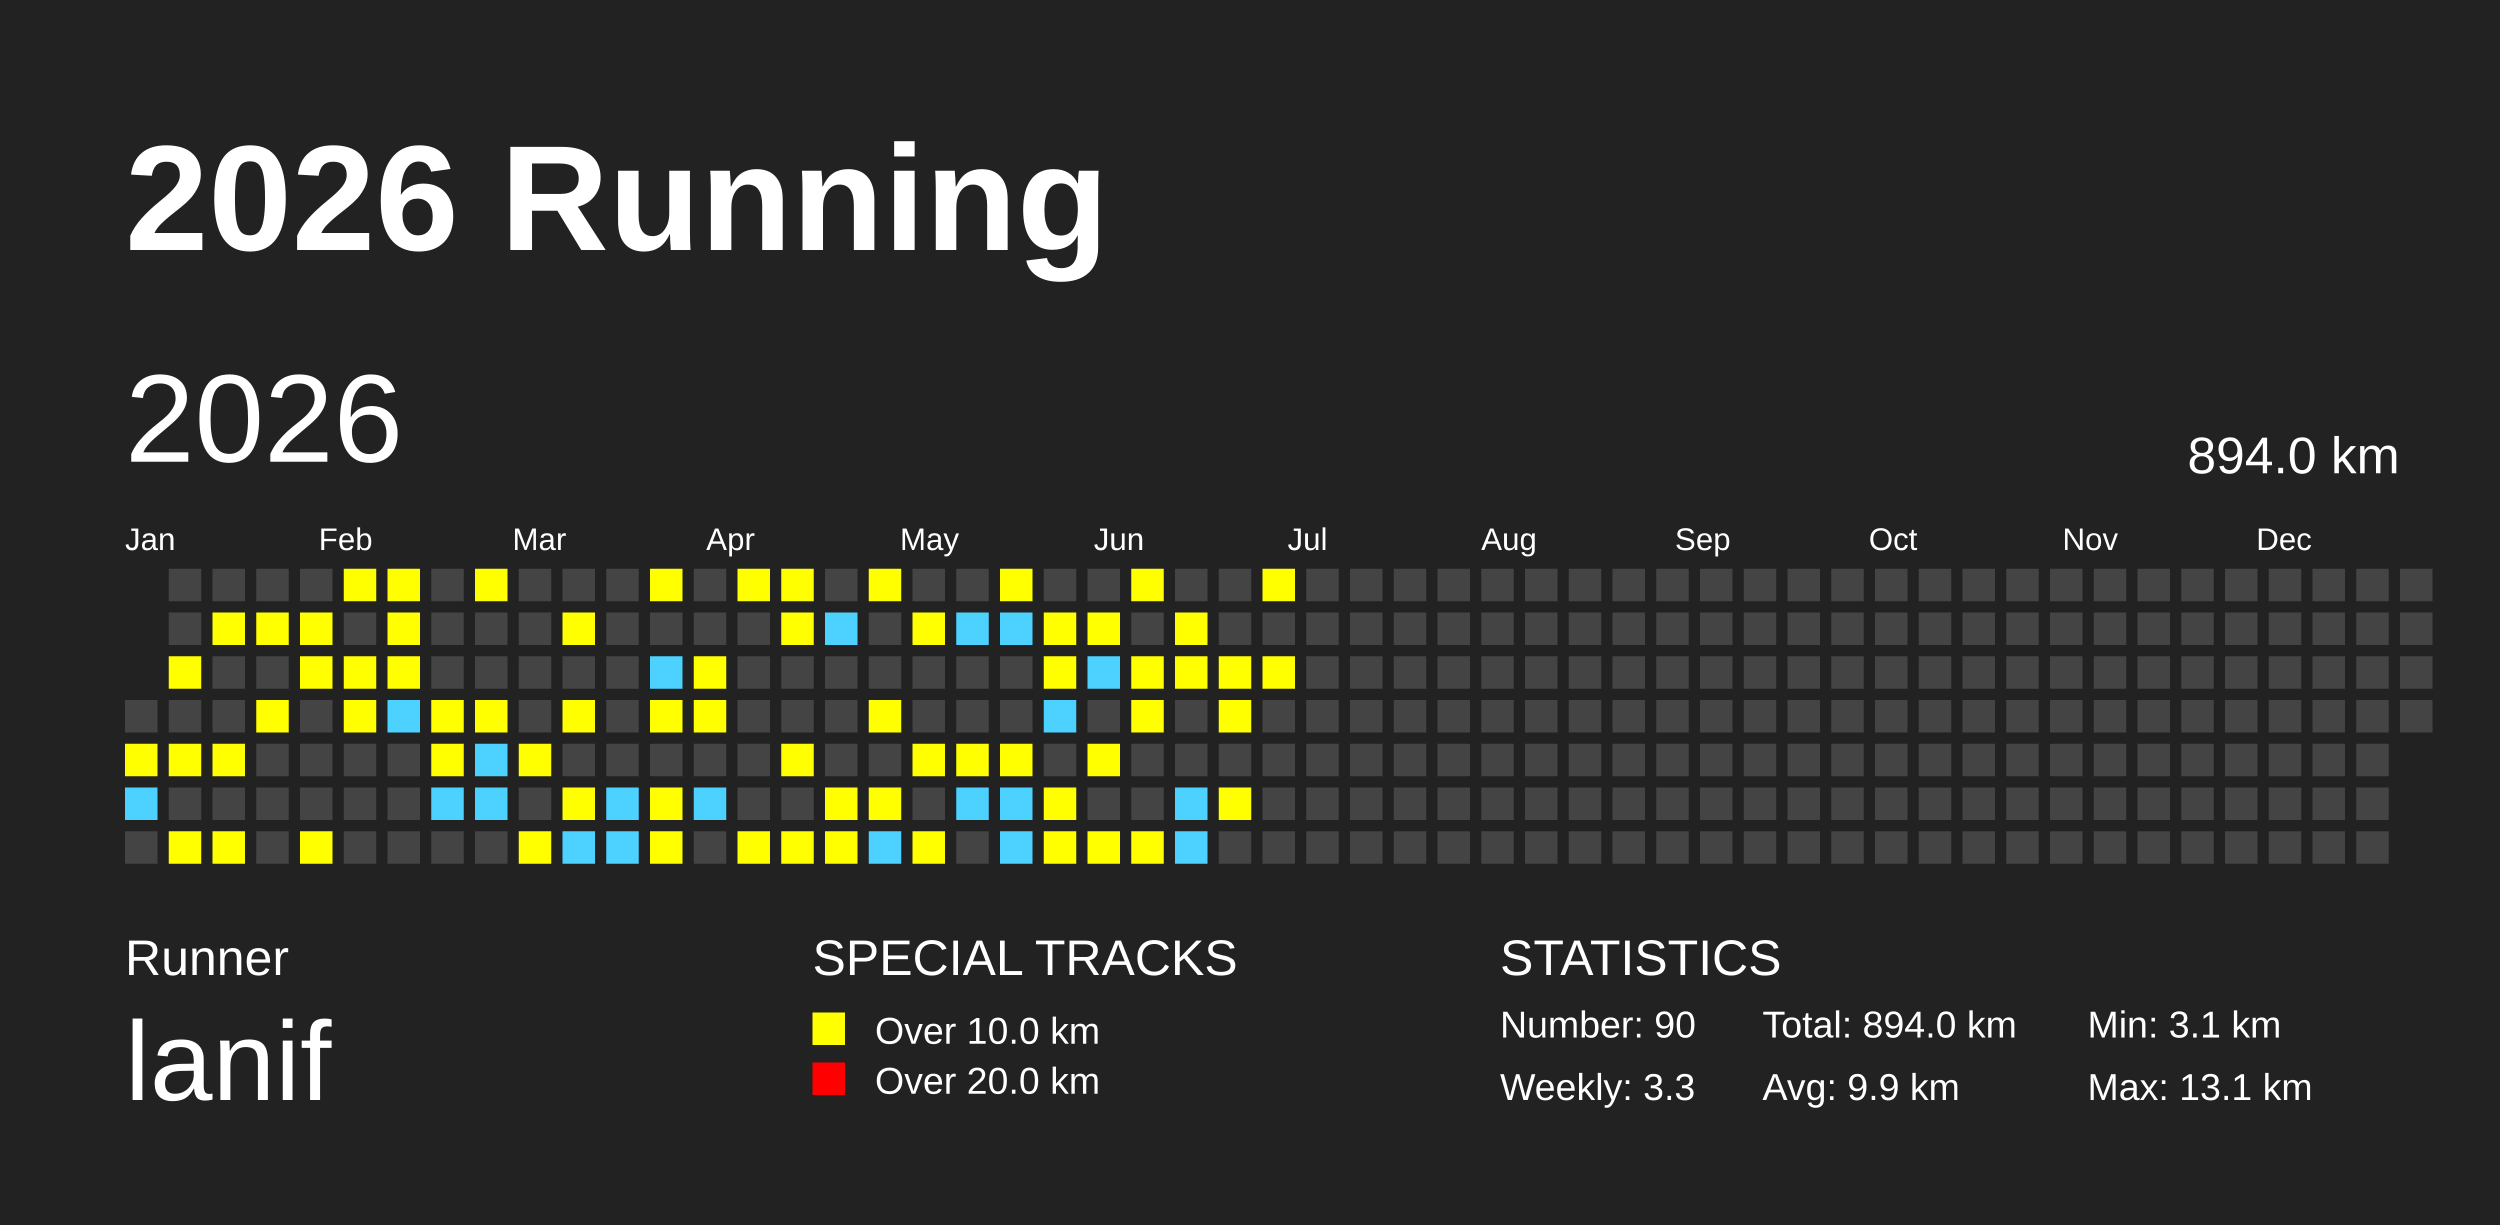
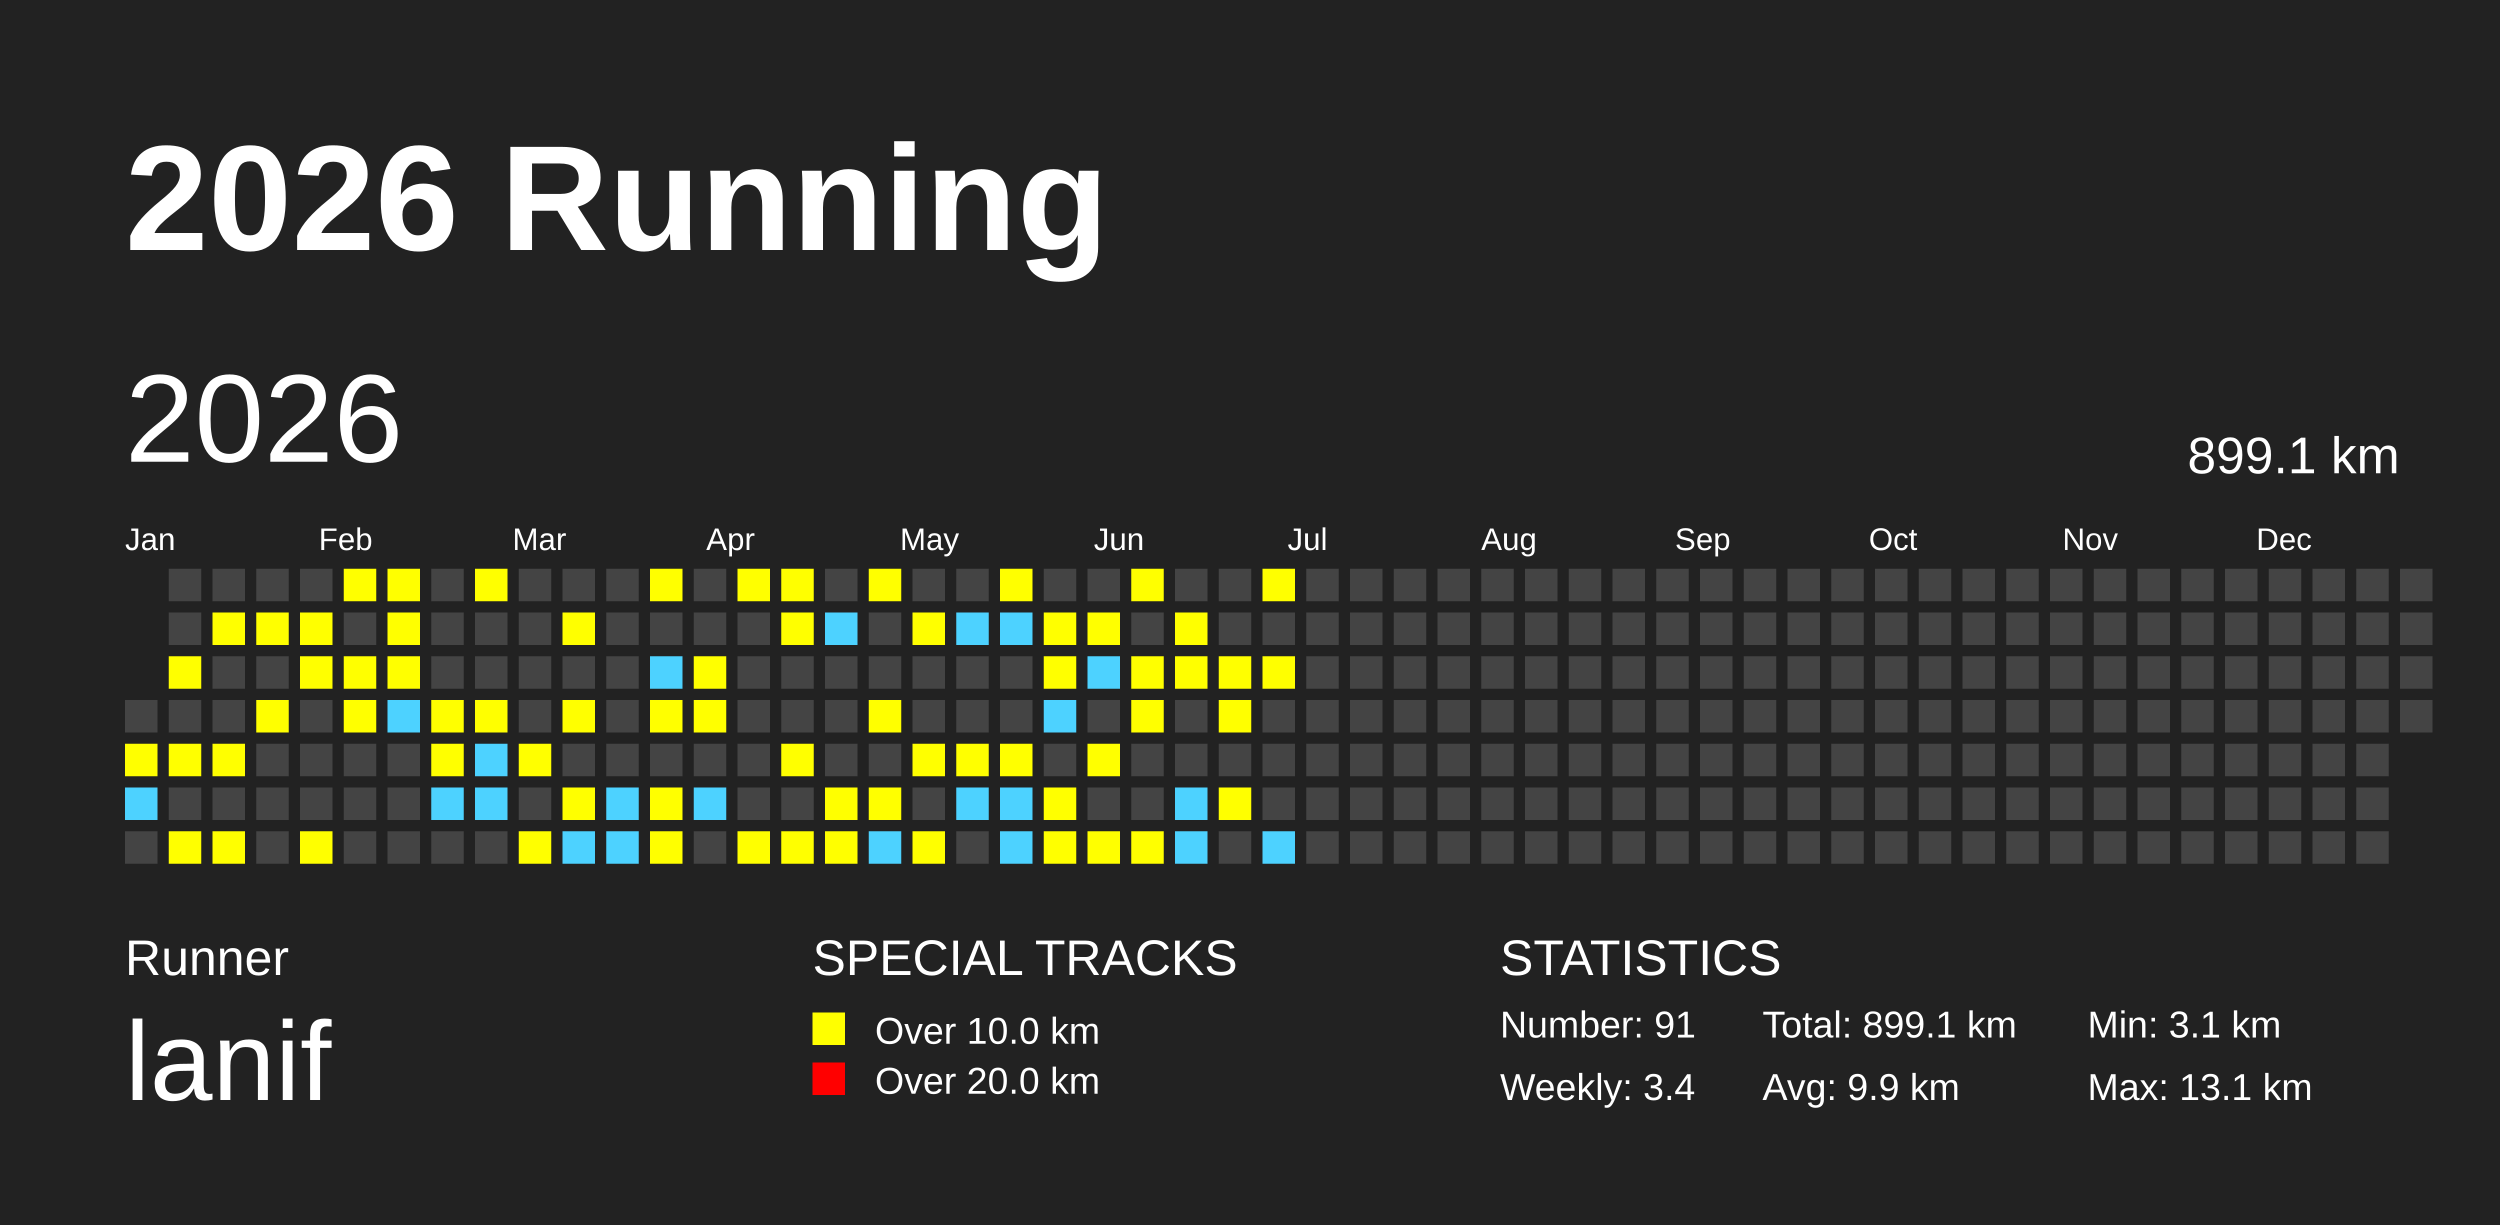
<svg xmlns="http://www.w3.org/2000/svg" baseProfile="full" height="98mm" version="1.1" viewBox="0,0,200,98" width="200mm">
  <defs />
  <rect fill="#222222" height="98" width="200" x="0" y="0" />
  <text fill="#FFFFFF" style="font-size:12px; font-family:Arial; font-weight:bold;" x="10" y="20">2026 Running</text>
  <text fill="#FFFFFF" style="font-size:4px; font-family:Arial" x="10" y="78">Runner</text>
  <text fill="#FFFFFF" style="font-size:9px; font-family:Arial" x="10" y="88">lanif</text>
  <text fill="#FFFFFF" style="font-size:4px; font-family:Arial" x="65" y="78">SPECIAL TRACKS</text>
  <rect fill="yellow" height="2.6" width="2.6" x="65" y="81" />
  <text fill="#FFFFFF" style="font-size:3px; font-family:Arial" x="70" y="83.5">Over 10.0 km</text>
  <rect fill="red" height="2.6" width="2.6" x="65" y="85" />
  <text fill="#FFFFFF" style="font-size:3px; font-family:Arial" x="70" y="87.5">Over 20.0 km</text>
  <text fill="#FFFFFF" style="font-size:4px; font-family:Arial" x="120" y="78">STATISTICS</text>
-   <text fill="#FFFFFF" style="font-size:3px; font-family:Arial" x="120" y="83">Number: 90</text>
-   <text fill="#FFFFFF" style="font-size:3px; font-family:Arial" x="120" y="88">Weekly: 3.3</text>
-   <text fill="#FFFFFF" style="font-size:3px; font-family:Arial" x="141" y="83">Total: 894.0 km</text>
+   <text fill="#FFFFFF" style="font-size:3px; font-family:Arial" x="120" y="83">Number: 91</text>
+   <text fill="#FFFFFF" style="font-size:3px; font-family:Arial" x="120" y="88">Weekly: 3.4</text>
+   <text fill="#FFFFFF" style="font-size:3px; font-family:Arial" x="141" y="83">Total: 899.1 km</text>
  <text fill="#FFFFFF" style="font-size:3px; font-family:Arial" x="141" y="88">Avg: 9.9 km</text>
  <text fill="#FFFFFF" style="font-size:3px; font-family:Arial" x="167" y="83">Min: 3.1 km</text>
  <text fill="#FFFFFF" style="font-size:3px; font-family:Arial" x="167" y="88">Max: 13.1 km</text>
  <text dominant-baseline="hanging" fill="#FFFFFF" style="font-size:10.0px; font-family:Arial;" x="10" y="30">2026</text>
-   <text dominant-baseline="hanging" fill="#FFFFFF" style="font-size:4.125px; font-family:Arial;" x="175" y="35">894.0 km</text>
+   <text dominant-baseline="hanging" fill="#FFFFFF" style="font-size:4.125px; font-family:Arial;" x="175" y="35">899.1 km</text>
  <text fill="#FFFFFF" style="font-size:2.5px; font-family:Arial" x="10.0" y="44">Jan</text>
  <text fill="#FFFFFF" style="font-size:2.5px; font-family:Arial" x="25.5" y="44">Feb</text>
  <text fill="#FFFFFF" style="font-size:2.5px; font-family:Arial" x="41.0" y="44">Mar</text>
  <text fill="#FFFFFF" style="font-size:2.5px; font-family:Arial" x="56.5" y="44">Apr</text>
  <text fill="#FFFFFF" style="font-size:2.5px; font-family:Arial" x="72.0" y="44">May</text>
  <text fill="#FFFFFF" style="font-size:2.5px; font-family:Arial" x="87.5" y="44">Jun</text>
  <text fill="#FFFFFF" style="font-size:2.5px; font-family:Arial" x="103.0" y="44">Jul</text>
  <text fill="#FFFFFF" style="font-size:2.5px; font-family:Arial" x="118.5" y="44">Aug</text>
  <text fill="#FFFFFF" style="font-size:2.5px; font-family:Arial" x="134.0" y="44">Sep</text>
  <text fill="#FFFFFF" style="font-size:2.5px; font-family:Arial" x="149.5" y="44">Oct</text>
  <text fill="#FFFFFF" style="font-size:2.5px; font-family:Arial" x="165.0" y="44">Nov</text>
  <text fill="#FFFFFF" style="font-size:2.5px; font-family:Arial" x="180.5" y="44">Dec</text>
  <rect fill="#444444" height="2.6" width="2.6" x="10.0" y="56.0" />
  <rect fill="yellow" height="2.6" width="2.6" x="10.0" y="59.5" />
  <rect fill="#4DD2FF" height="2.6" width="2.6" x="10.0" y="63.0" />
  <rect fill="#444444" height="2.6" width="2.6" x="10.0" y="66.5" />
  <rect fill="#444444" height="2.6" width="2.6" x="13.5" y="45.5" />
  <rect fill="#444444" height="2.6" width="2.6" x="13.5" y="49.0" />
  <rect fill="yellow" height="2.6" width="2.6" x="13.5" y="52.5" />
  <rect fill="#444444" height="2.6" width="2.6" x="13.5" y="56.0" />
  <rect fill="yellow" height="2.6" width="2.6" x="13.5" y="59.5" />
  <rect fill="#444444" height="2.6" width="2.6" x="13.5" y="63.0" />
  <rect fill="yellow" height="2.6" width="2.6" x="13.5" y="66.5" />
  <rect fill="#444444" height="2.6" width="2.6" x="17.0" y="45.5" />
  <rect fill="yellow" height="2.6" width="2.6" x="17.0" y="49.0" />
  <rect fill="#444444" height="2.6" width="2.6" x="17.0" y="52.5" />
  <rect fill="#444444" height="2.6" width="2.6" x="17.0" y="56.0" />
  <rect fill="yellow" height="2.6" width="2.6" x="17.0" y="59.5" />
  <rect fill="#444444" height="2.6" width="2.6" x="17.0" y="63.0" />
  <rect fill="yellow" height="2.6" width="2.6" x="17.0" y="66.5" />
  <rect fill="#444444" height="2.6" width="2.6" x="20.5" y="45.5" />
  <rect fill="yellow" height="2.6" width="2.6" x="20.5" y="49.0" />
  <rect fill="#444444" height="2.6" width="2.6" x="20.5" y="52.5" />
  <rect fill="yellow" height="2.6" width="2.6" x="20.5" y="56.0" />
  <rect fill="#444444" height="2.6" width="2.6" x="20.5" y="59.5" />
  <rect fill="#444444" height="2.6" width="2.6" x="20.5" y="63.0" />
  <rect fill="#444444" height="2.6" width="2.6" x="20.5" y="66.5" />
  <rect fill="#444444" height="2.6" width="2.6" x="24.0" y="45.5" />
  <rect fill="yellow" height="2.6" width="2.6" x="24.0" y="49.0" />
  <rect fill="yellow" height="2.6" width="2.6" x="24.0" y="52.5" />
  <rect fill="#444444" height="2.6" width="2.6" x="24.0" y="56.0" />
  <rect fill="#444444" height="2.6" width="2.6" x="24.0" y="59.5" />
  <rect fill="#444444" height="2.6" width="2.6" x="24.0" y="63.0" />
  <rect fill="yellow" height="2.6" width="2.6" x="24.0" y="66.5" />
  <rect fill="yellow" height="2.6" width="2.6" x="27.5" y="45.5" />
  <rect fill="#444444" height="2.6" width="2.6" x="27.5" y="49.0" />
  <rect fill="yellow" height="2.6" width="2.6" x="27.5" y="52.5" />
  <rect fill="yellow" height="2.6" width="2.6" x="27.5" y="56.0" />
  <rect fill="#444444" height="2.6" width="2.6" x="27.5" y="59.5" />
  <rect fill="#444444" height="2.6" width="2.6" x="27.5" y="63.0" />
  <rect fill="#444444" height="2.6" width="2.6" x="27.5" y="66.5" />
  <rect fill="yellow" height="2.6" width="2.6" x="31.0" y="45.5" />
  <rect fill="yellow" height="2.6" width="2.6" x="31.0" y="49.0" />
  <rect fill="yellow" height="2.6" width="2.6" x="31.0" y="52.5" />
  <rect fill="#4DD2FF" height="2.6" width="2.6" x="31.0" y="56.0" />
  <rect fill="#444444" height="2.6" width="2.6" x="31.0" y="59.5" />
  <rect fill="#444444" height="2.6" width="2.6" x="31.0" y="63.0" />
  <rect fill="#444444" height="2.6" width="2.6" x="31.0" y="66.5" />
  <rect fill="#444444" height="2.6" width="2.6" x="34.5" y="45.5" />
  <rect fill="#444444" height="2.6" width="2.6" x="34.5" y="49.0" />
  <rect fill="#444444" height="2.6" width="2.6" x="34.5" y="52.5" />
  <rect fill="yellow" height="2.6" width="2.6" x="34.5" y="56.0" />
  <rect fill="yellow" height="2.6" width="2.6" x="34.5" y="59.5" />
  <rect fill="#4DD2FF" height="2.6" width="2.6" x="34.5" y="63.0" />
  <rect fill="#444444" height="2.6" width="2.6" x="34.5" y="66.5" />
  <rect fill="yellow" height="2.6" width="2.6" x="38.0" y="45.5" />
  <rect fill="#444444" height="2.6" width="2.6" x="38.0" y="49.0" />
  <rect fill="#444444" height="2.6" width="2.6" x="38.0" y="52.5" />
  <rect fill="yellow" height="2.6" width="2.6" x="38.0" y="56.0" />
  <rect fill="#4DD2FF" height="2.6" width="2.6" x="38.0" y="59.5" />
  <rect fill="#4DD2FF" height="2.6" width="2.6" x="38.0" y="63.0" />
  <rect fill="#444444" height="2.6" width="2.6" x="38.0" y="66.5" />
  <rect fill="#444444" height="2.6" width="2.6" x="41.5" y="45.5" />
  <rect fill="#444444" height="2.6" width="2.6" x="41.5" y="49.0" />
  <rect fill="#444444" height="2.6" width="2.6" x="41.5" y="52.5" />
  <rect fill="#444444" height="2.6" width="2.6" x="41.5" y="56.0" />
  <rect fill="yellow" height="2.6" width="2.6" x="41.5" y="59.5" />
  <rect fill="#444444" height="2.6" width="2.6" x="41.5" y="63.0" />
  <rect fill="yellow" height="2.6" width="2.6" x="41.5" y="66.5" />
  <rect fill="#444444" height="2.6" width="2.6" x="45.0" y="45.5" />
  <rect fill="yellow" height="2.6" width="2.6" x="45.0" y="49.0" />
  <rect fill="#444444" height="2.6" width="2.6" x="45.0" y="52.5" />
  <rect fill="yellow" height="2.6" width="2.6" x="45.0" y="56.0" />
  <rect fill="#444444" height="2.6" width="2.6" x="45.0" y="59.5" />
  <rect fill="yellow" height="2.6" width="2.6" x="45.0" y="63.0" />
  <rect fill="#4DD2FF" height="2.6" width="2.6" x="45.0" y="66.5" />
  <rect fill="#444444" height="2.6" width="2.6" x="48.5" y="45.5" />
  <rect fill="#444444" height="2.6" width="2.6" x="48.5" y="49.0" />
  <rect fill="#444444" height="2.6" width="2.6" x="48.5" y="52.5" />
  <rect fill="#444444" height="2.6" width="2.6" x="48.5" y="56.0" />
  <rect fill="#444444" height="2.6" width="2.6" x="48.5" y="59.5" />
  <rect fill="#4DD2FF" height="2.6" width="2.6" x="48.5" y="63.0" />
  <rect fill="#4DD2FF" height="2.6" width="2.6" x="48.5" y="66.5" />
  <rect fill="yellow" height="2.6" width="2.6" x="52.0" y="45.5" />
  <rect fill="#444444" height="2.6" width="2.6" x="52.0" y="49.0" />
  <rect fill="#4DD2FF" height="2.6" width="2.6" x="52.0" y="52.5" />
  <rect fill="yellow" height="2.6" width="2.6" x="52.0" y="56.0" />
  <rect fill="#444444" height="2.6" width="2.6" x="52.0" y="59.5" />
  <rect fill="yellow" height="2.6" width="2.6" x="52.0" y="63.0" />
  <rect fill="yellow" height="2.6" width="2.6" x="52.0" y="66.5" />
  <rect fill="#444444" height="2.6" width="2.6" x="55.5" y="45.5" />
  <rect fill="#444444" height="2.6" width="2.6" x="55.5" y="49.0" />
  <rect fill="yellow" height="2.6" width="2.6" x="55.5" y="52.5" />
  <rect fill="yellow" height="2.6" width="2.6" x="55.5" y="56.0" />
  <rect fill="#444444" height="2.6" width="2.6" x="55.5" y="59.5" />
  <rect fill="#4DD2FF" height="2.6" width="2.6" x="55.5" y="63.0" />
  <rect fill="#444444" height="2.6" width="2.6" x="55.5" y="66.5" />
  <rect fill="yellow" height="2.6" width="2.6" x="59.0" y="45.5" />
  <rect fill="#444444" height="2.6" width="2.6" x="59.0" y="49.0" />
  <rect fill="#444444" height="2.6" width="2.6" x="59.0" y="52.5" />
  <rect fill="#444444" height="2.6" width="2.6" x="59.0" y="56.0" />
  <rect fill="#444444" height="2.6" width="2.6" x="59.0" y="59.5" />
  <rect fill="#444444" height="2.6" width="2.6" x="59.0" y="63.0" />
  <rect fill="yellow" height="2.6" width="2.6" x="59.0" y="66.5" />
  <rect fill="yellow" height="2.6" width="2.6" x="62.5" y="45.5" />
  <rect fill="yellow" height="2.6" width="2.6" x="62.5" y="49.0" />
  <rect fill="#444444" height="2.6" width="2.6" x="62.5" y="52.5" />
  <rect fill="#444444" height="2.6" width="2.6" x="62.5" y="56.0" />
  <rect fill="yellow" height="2.6" width="2.6" x="62.5" y="59.5" />
  <rect fill="#444444" height="2.6" width="2.6" x="62.5" y="63.0" />
  <rect fill="yellow" height="2.6" width="2.6" x="62.5" y="66.5" />
  <rect fill="#444444" height="2.6" width="2.6" x="66.0" y="45.5" />
  <rect fill="#4DD2FF" height="2.6" width="2.6" x="66.0" y="49.0" />
  <rect fill="#444444" height="2.6" width="2.6" x="66.0" y="52.5" />
  <rect fill="#444444" height="2.6" width="2.6" x="66.0" y="56.0" />
  <rect fill="#444444" height="2.6" width="2.6" x="66.0" y="59.5" />
  <rect fill="yellow" height="2.6" width="2.6" x="66.0" y="63.0" />
  <rect fill="yellow" height="2.6" width="2.6" x="66.0" y="66.5" />
  <rect fill="yellow" height="2.6" width="2.6" x="69.5" y="45.5" />
  <rect fill="#444444" height="2.6" width="2.6" x="69.5" y="49.0" />
  <rect fill="#444444" height="2.6" width="2.6" x="69.5" y="52.5" />
  <rect fill="yellow" height="2.6" width="2.6" x="69.5" y="56.0" />
  <rect fill="#444444" height="2.6" width="2.6" x="69.5" y="59.5" />
  <rect fill="yellow" height="2.6" width="2.6" x="69.5" y="63.0" />
  <rect fill="#4DD2FF" height="2.6" width="2.6" x="69.5" y="66.5" />
  <rect fill="#444444" height="2.6" width="2.6" x="73.0" y="45.5" />
  <rect fill="yellow" height="2.6" width="2.6" x="73.0" y="49.0" />
  <rect fill="#444444" height="2.6" width="2.6" x="73.0" y="52.5" />
  <rect fill="#444444" height="2.6" width="2.6" x="73.0" y="56.0" />
  <rect fill="yellow" height="2.6" width="2.6" x="73.0" y="59.5" />
  <rect fill="#444444" height="2.6" width="2.6" x="73.0" y="63.0" />
  <rect fill="yellow" height="2.6" width="2.6" x="73.0" y="66.5" />
  <rect fill="#444444" height="2.6" width="2.6" x="76.5" y="45.5" />
  <rect fill="#4DD2FF" height="2.6" width="2.6" x="76.5" y="49.0" />
  <rect fill="#444444" height="2.6" width="2.6" x="76.5" y="52.5" />
  <rect fill="#444444" height="2.6" width="2.6" x="76.5" y="56.0" />
  <rect fill="yellow" height="2.6" width="2.6" x="76.5" y="59.5" />
  <rect fill="#4DD2FF" height="2.6" width="2.6" x="76.5" y="63.0" />
  <rect fill="#444444" height="2.6" width="2.6" x="76.5" y="66.5" />
  <rect fill="yellow" height="2.6" width="2.6" x="80.0" y="45.5" />
  <rect fill="#4DD2FF" height="2.6" width="2.6" x="80.0" y="49.0" />
  <rect fill="#444444" height="2.6" width="2.6" x="80.0" y="52.5" />
  <rect fill="#444444" height="2.6" width="2.6" x="80.0" y="56.0" />
  <rect fill="yellow" height="2.6" width="2.6" x="80.0" y="59.5" />
  <rect fill="#4DD2FF" height="2.6" width="2.6" x="80.0" y="63.0" />
  <rect fill="#4DD2FF" height="2.6" width="2.6" x="80.0" y="66.5" />
  <rect fill="#444444" height="2.6" width="2.6" x="83.5" y="45.5" />
  <rect fill="yellow" height="2.6" width="2.6" x="83.5" y="49.0" />
  <rect fill="yellow" height="2.6" width="2.6" x="83.5" y="52.5" />
  <rect fill="#4DD2FF" height="2.6" width="2.6" x="83.5" y="56.0" />
  <rect fill="#444444" height="2.6" width="2.6" x="83.5" y="59.5" />
  <rect fill="yellow" height="2.6" width="2.6" x="83.5" y="63.0" />
  <rect fill="yellow" height="2.6" width="2.6" x="83.5" y="66.5" />
  <rect fill="#444444" height="2.6" width="2.6" x="87.0" y="45.5" />
  <rect fill="yellow" height="2.6" width="2.6" x="87.0" y="49.0" />
  <rect fill="#4DD2FF" height="2.6" width="2.6" x="87.0" y="52.5" />
  <rect fill="#444444" height="2.6" width="2.6" x="87.0" y="56.0" />
  <rect fill="yellow" height="2.6" width="2.6" x="87.0" y="59.5" />
  <rect fill="#444444" height="2.6" width="2.6" x="87.0" y="63.0" />
  <rect fill="yellow" height="2.6" width="2.6" x="87.0" y="66.5" />
  <rect fill="yellow" height="2.6" width="2.6" x="90.5" y="45.5" />
  <rect fill="#444444" height="2.6" width="2.6" x="90.5" y="49.0" />
  <rect fill="yellow" height="2.6" width="2.6" x="90.5" y="52.5" />
  <rect fill="yellow" height="2.6" width="2.6" x="90.5" y="56.0" />
  <rect fill="#444444" height="2.6" width="2.6" x="90.5" y="59.5" />
  <rect fill="#444444" height="2.6" width="2.6" x="90.5" y="63.0" />
  <rect fill="yellow" height="2.6" width="2.6" x="90.5" y="66.5" />
  <rect fill="#444444" height="2.6" width="2.6" x="94.0" y="45.5" />
  <rect fill="yellow" height="2.6" width="2.6" x="94.0" y="49.0" />
  <rect fill="yellow" height="2.6" width="2.6" x="94.0" y="52.5" />
  <rect fill="#444444" height="2.6" width="2.6" x="94.0" y="56.0" />
  <rect fill="#444444" height="2.6" width="2.6" x="94.0" y="59.5" />
  <rect fill="#4DD2FF" height="2.6" width="2.6" x="94.0" y="63.0" />
  <rect fill="#4DD2FF" height="2.6" width="2.6" x="94.0" y="66.5" />
  <rect fill="#444444" height="2.6" width="2.6" x="97.5" y="45.5" />
  <rect fill="#444444" height="2.6" width="2.6" x="97.5" y="49.0" />
  <rect fill="yellow" height="2.6" width="2.6" x="97.5" y="52.5" />
  <rect fill="yellow" height="2.6" width="2.6" x="97.5" y="56.0" />
  <rect fill="#444444" height="2.6" width="2.6" x="97.5" y="59.5" />
  <rect fill="yellow" height="2.6" width="2.6" x="97.5" y="63.0" />
  <rect fill="#444444" height="2.6" width="2.6" x="97.5" y="66.5" />
  <rect fill="yellow" height="2.6" width="2.6" x="101.0" y="45.5" />
  <rect fill="#444444" height="2.6" width="2.6" x="101.0" y="49.0" />
  <rect fill="yellow" height="2.6" width="2.6" x="101.0" y="52.5" />
  <rect fill="#444444" height="2.6" width="2.6" x="101.0" y="56.0" />
  <rect fill="#444444" height="2.6" width="2.6" x="101.0" y="59.5" />
  <rect fill="#444444" height="2.6" width="2.6" x="101.0" y="63.0" />
-   <rect fill="#444444" height="2.6" width="2.6" x="101.0" y="66.5" />
+   <rect fill="#4DD2FF" height="2.6" width="2.6" x="101.0" y="66.5" />
  <rect fill="#444444" height="2.6" width="2.6" x="104.5" y="45.5" />
  <rect fill="#444444" height="2.6" width="2.6" x="104.5" y="49.0" />
  <rect fill="#444444" height="2.6" width="2.6" x="104.5" y="52.5" />
  <rect fill="#444444" height="2.6" width="2.6" x="104.5" y="56.0" />
  <rect fill="#444444" height="2.6" width="2.6" x="104.5" y="59.5" />
  <rect fill="#444444" height="2.6" width="2.6" x="104.5" y="63.0" />
  <rect fill="#444444" height="2.6" width="2.6" x="104.5" y="66.5" />
  <rect fill="#444444" height="2.6" width="2.6" x="108.0" y="45.5" />
  <rect fill="#444444" height="2.6" width="2.6" x="108.0" y="49.0" />
  <rect fill="#444444" height="2.6" width="2.6" x="108.0" y="52.5" />
  <rect fill="#444444" height="2.6" width="2.6" x="108.0" y="56.0" />
  <rect fill="#444444" height="2.6" width="2.6" x="108.0" y="59.5" />
  <rect fill="#444444" height="2.6" width="2.6" x="108.0" y="63.0" />
  <rect fill="#444444" height="2.6" width="2.6" x="108.0" y="66.5" />
  <rect fill="#444444" height="2.6" width="2.6" x="111.5" y="45.5" />
  <rect fill="#444444" height="2.6" width="2.6" x="111.5" y="49.0" />
  <rect fill="#444444" height="2.6" width="2.6" x="111.5" y="52.5" />
  <rect fill="#444444" height="2.6" width="2.6" x="111.5" y="56.0" />
  <rect fill="#444444" height="2.6" width="2.6" x="111.5" y="59.5" />
  <rect fill="#444444" height="2.6" width="2.6" x="111.5" y="63.0" />
  <rect fill="#444444" height="2.6" width="2.6" x="111.5" y="66.5" />
  <rect fill="#444444" height="2.6" width="2.6" x="115.0" y="45.5" />
  <rect fill="#444444" height="2.6" width="2.6" x="115.0" y="49.0" />
  <rect fill="#444444" height="2.6" width="2.6" x="115.0" y="52.5" />
  <rect fill="#444444" height="2.6" width="2.6" x="115.0" y="56.0" />
  <rect fill="#444444" height="2.6" width="2.6" x="115.0" y="59.5" />
  <rect fill="#444444" height="2.6" width="2.6" x="115.0" y="63.0" />
  <rect fill="#444444" height="2.6" width="2.6" x="115.0" y="66.5" />
  <rect fill="#444444" height="2.6" width="2.6" x="118.5" y="45.5" />
  <rect fill="#444444" height="2.6" width="2.6" x="118.5" y="49.0" />
  <rect fill="#444444" height="2.6" width="2.6" x="118.5" y="52.5" />
  <rect fill="#444444" height="2.6" width="2.6" x="118.5" y="56.0" />
  <rect fill="#444444" height="2.6" width="2.6" x="118.5" y="59.5" />
  <rect fill="#444444" height="2.6" width="2.6" x="118.5" y="63.0" />
  <rect fill="#444444" height="2.6" width="2.6" x="118.5" y="66.5" />
  <rect fill="#444444" height="2.6" width="2.6" x="122.0" y="45.5" />
  <rect fill="#444444" height="2.6" width="2.6" x="122.0" y="49.0" />
  <rect fill="#444444" height="2.6" width="2.6" x="122.0" y="52.5" />
  <rect fill="#444444" height="2.6" width="2.6" x="122.0" y="56.0" />
  <rect fill="#444444" height="2.6" width="2.6" x="122.0" y="59.5" />
  <rect fill="#444444" height="2.6" width="2.6" x="122.0" y="63.0" />
  <rect fill="#444444" height="2.6" width="2.6" x="122.0" y="66.5" />
  <rect fill="#444444" height="2.6" width="2.6" x="125.5" y="45.5" />
  <rect fill="#444444" height="2.6" width="2.6" x="125.5" y="49.0" />
  <rect fill="#444444" height="2.6" width="2.6" x="125.5" y="52.5" />
  <rect fill="#444444" height="2.6" width="2.6" x="125.5" y="56.0" />
  <rect fill="#444444" height="2.6" width="2.6" x="125.5" y="59.5" />
  <rect fill="#444444" height="2.6" width="2.6" x="125.5" y="63.0" />
  <rect fill="#444444" height="2.6" width="2.6" x="125.5" y="66.5" />
  <rect fill="#444444" height="2.6" width="2.6" x="129.0" y="45.5" />
  <rect fill="#444444" height="2.6" width="2.6" x="129.0" y="49.0" />
  <rect fill="#444444" height="2.6" width="2.6" x="129.0" y="52.5" />
  <rect fill="#444444" height="2.6" width="2.6" x="129.0" y="56.0" />
  <rect fill="#444444" height="2.6" width="2.6" x="129.0" y="59.5" />
  <rect fill="#444444" height="2.6" width="2.6" x="129.0" y="63.0" />
  <rect fill="#444444" height="2.6" width="2.6" x="129.0" y="66.5" />
  <rect fill="#444444" height="2.6" width="2.6" x="132.5" y="45.5" />
  <rect fill="#444444" height="2.6" width="2.6" x="132.5" y="49.0" />
  <rect fill="#444444" height="2.6" width="2.6" x="132.5" y="52.5" />
  <rect fill="#444444" height="2.6" width="2.6" x="132.5" y="56.0" />
  <rect fill="#444444" height="2.6" width="2.6" x="132.5" y="59.5" />
  <rect fill="#444444" height="2.6" width="2.6" x="132.5" y="63.0" />
  <rect fill="#444444" height="2.6" width="2.6" x="132.5" y="66.5" />
  <rect fill="#444444" height="2.6" width="2.6" x="136.0" y="45.5" />
  <rect fill="#444444" height="2.6" width="2.6" x="136.0" y="49.0" />
  <rect fill="#444444" height="2.6" width="2.6" x="136.0" y="52.5" />
  <rect fill="#444444" height="2.6" width="2.6" x="136.0" y="56.0" />
  <rect fill="#444444" height="2.6" width="2.6" x="136.0" y="59.5" />
  <rect fill="#444444" height="2.6" width="2.6" x="136.0" y="63.0" />
  <rect fill="#444444" height="2.6" width="2.6" x="136.0" y="66.5" />
  <rect fill="#444444" height="2.6" width="2.6" x="139.5" y="45.5" />
  <rect fill="#444444" height="2.6" width="2.6" x="139.5" y="49.0" />
  <rect fill="#444444" height="2.6" width="2.6" x="139.5" y="52.5" />
  <rect fill="#444444" height="2.6" width="2.6" x="139.5" y="56.0" />
  <rect fill="#444444" height="2.6" width="2.6" x="139.5" y="59.5" />
  <rect fill="#444444" height="2.6" width="2.6" x="139.5" y="63.0" />
  <rect fill="#444444" height="2.6" width="2.6" x="139.5" y="66.5" />
  <rect fill="#444444" height="2.6" width="2.6" x="143.0" y="45.5" />
  <rect fill="#444444" height="2.6" width="2.6" x="143.0" y="49.0" />
  <rect fill="#444444" height="2.6" width="2.6" x="143.0" y="52.5" />
  <rect fill="#444444" height="2.6" width="2.6" x="143.0" y="56.0" />
  <rect fill="#444444" height="2.6" width="2.6" x="143.0" y="59.5" />
  <rect fill="#444444" height="2.6" width="2.6" x="143.0" y="63.0" />
  <rect fill="#444444" height="2.6" width="2.6" x="143.0" y="66.5" />
  <rect fill="#444444" height="2.6" width="2.6" x="146.5" y="45.5" />
  <rect fill="#444444" height="2.6" width="2.6" x="146.5" y="49.0" />
  <rect fill="#444444" height="2.6" width="2.6" x="146.5" y="52.5" />
  <rect fill="#444444" height="2.6" width="2.6" x="146.5" y="56.0" />
  <rect fill="#444444" height="2.6" width="2.6" x="146.5" y="59.5" />
  <rect fill="#444444" height="2.6" width="2.6" x="146.5" y="63.0" />
  <rect fill="#444444" height="2.6" width="2.6" x="146.5" y="66.5" />
  <rect fill="#444444" height="2.6" width="2.6" x="150.0" y="45.5" />
  <rect fill="#444444" height="2.6" width="2.6" x="150.0" y="49.0" />
  <rect fill="#444444" height="2.6" width="2.6" x="150.0" y="52.5" />
  <rect fill="#444444" height="2.6" width="2.6" x="150.0" y="56.0" />
  <rect fill="#444444" height="2.6" width="2.6" x="150.0" y="59.5" />
  <rect fill="#444444" height="2.6" width="2.6" x="150.0" y="63.0" />
  <rect fill="#444444" height="2.6" width="2.6" x="150.0" y="66.5" />
  <rect fill="#444444" height="2.6" width="2.6" x="153.5" y="45.5" />
  <rect fill="#444444" height="2.6" width="2.6" x="153.5" y="49.0" />
  <rect fill="#444444" height="2.6" width="2.6" x="153.5" y="52.5" />
  <rect fill="#444444" height="2.6" width="2.6" x="153.5" y="56.0" />
  <rect fill="#444444" height="2.6" width="2.6" x="153.5" y="59.5" />
  <rect fill="#444444" height="2.6" width="2.6" x="153.5" y="63.0" />
  <rect fill="#444444" height="2.6" width="2.6" x="153.5" y="66.5" />
  <rect fill="#444444" height="2.6" width="2.6" x="157.0" y="45.5" />
  <rect fill="#444444" height="2.6" width="2.6" x="157.0" y="49.0" />
  <rect fill="#444444" height="2.6" width="2.6" x="157.0" y="52.5" />
  <rect fill="#444444" height="2.6" width="2.6" x="157.0" y="56.0" />
  <rect fill="#444444" height="2.6" width="2.6" x="157.0" y="59.5" />
  <rect fill="#444444" height="2.6" width="2.6" x="157.0" y="63.0" />
  <rect fill="#444444" height="2.6" width="2.6" x="157.0" y="66.5" />
  <rect fill="#444444" height="2.6" width="2.6" x="160.5" y="45.5" />
  <rect fill="#444444" height="2.6" width="2.6" x="160.5" y="49.0" />
  <rect fill="#444444" height="2.6" width="2.6" x="160.5" y="52.5" />
  <rect fill="#444444" height="2.6" width="2.6" x="160.5" y="56.0" />
  <rect fill="#444444" height="2.6" width="2.6" x="160.5" y="59.5" />
  <rect fill="#444444" height="2.6" width="2.6" x="160.5" y="63.0" />
  <rect fill="#444444" height="2.6" width="2.6" x="160.5" y="66.5" />
  <rect fill="#444444" height="2.6" width="2.6" x="164.0" y="45.5" />
  <rect fill="#444444" height="2.6" width="2.6" x="164.0" y="49.0" />
  <rect fill="#444444" height="2.6" width="2.6" x="164.0" y="52.5" />
  <rect fill="#444444" height="2.6" width="2.6" x="164.0" y="56.0" />
  <rect fill="#444444" height="2.6" width="2.6" x="164.0" y="59.5" />
  <rect fill="#444444" height="2.6" width="2.6" x="164.0" y="63.0" />
  <rect fill="#444444" height="2.6" width="2.6" x="164.0" y="66.5" />
  <rect fill="#444444" height="2.6" width="2.6" x="167.5" y="45.5" />
  <rect fill="#444444" height="2.6" width="2.6" x="167.5" y="49.0" />
  <rect fill="#444444" height="2.6" width="2.6" x="167.5" y="52.5" />
  <rect fill="#444444" height="2.6" width="2.6" x="167.5" y="56.0" />
  <rect fill="#444444" height="2.6" width="2.6" x="167.5" y="59.5" />
  <rect fill="#444444" height="2.6" width="2.6" x="167.5" y="63.0" />
  <rect fill="#444444" height="2.6" width="2.6" x="167.5" y="66.5" />
  <rect fill="#444444" height="2.6" width="2.6" x="171.0" y="45.5" />
  <rect fill="#444444" height="2.6" width="2.6" x="171.0" y="49.0" />
  <rect fill="#444444" height="2.6" width="2.6" x="171.0" y="52.5" />
  <rect fill="#444444" height="2.6" width="2.6" x="171.0" y="56.0" />
  <rect fill="#444444" height="2.6" width="2.6" x="171.0" y="59.5" />
  <rect fill="#444444" height="2.6" width="2.6" x="171.0" y="63.0" />
  <rect fill="#444444" height="2.6" width="2.6" x="171.0" y="66.5" />
  <rect fill="#444444" height="2.6" width="2.6" x="174.5" y="45.5" />
  <rect fill="#444444" height="2.6" width="2.6" x="174.5" y="49.0" />
  <rect fill="#444444" height="2.6" width="2.6" x="174.5" y="52.5" />
  <rect fill="#444444" height="2.6" width="2.6" x="174.5" y="56.0" />
  <rect fill="#444444" height="2.6" width="2.6" x="174.5" y="59.5" />
  <rect fill="#444444" height="2.6" width="2.6" x="174.5" y="63.0" />
  <rect fill="#444444" height="2.6" width="2.6" x="174.5" y="66.5" />
  <rect fill="#444444" height="2.6" width="2.6" x="178.0" y="45.5" />
  <rect fill="#444444" height="2.6" width="2.6" x="178.0" y="49.0" />
  <rect fill="#444444" height="2.6" width="2.6" x="178.0" y="52.5" />
  <rect fill="#444444" height="2.6" width="2.6" x="178.0" y="56.0" />
  <rect fill="#444444" height="2.6" width="2.6" x="178.0" y="59.5" />
  <rect fill="#444444" height="2.6" width="2.6" x="178.0" y="63.0" />
  <rect fill="#444444" height="2.6" width="2.6" x="178.0" y="66.5" />
  <rect fill="#444444" height="2.6" width="2.6" x="181.5" y="45.5" />
  <rect fill="#444444" height="2.6" width="2.6" x="181.5" y="49.0" />
  <rect fill="#444444" height="2.6" width="2.6" x="181.5" y="52.5" />
  <rect fill="#444444" height="2.6" width="2.6" x="181.5" y="56.0" />
  <rect fill="#444444" height="2.6" width="2.6" x="181.5" y="59.5" />
  <rect fill="#444444" height="2.6" width="2.6" x="181.5" y="63.0" />
  <rect fill="#444444" height="2.6" width="2.6" x="181.5" y="66.5" />
  <rect fill="#444444" height="2.6" width="2.6" x="185.0" y="45.5" />
  <rect fill="#444444" height="2.6" width="2.6" x="185.0" y="49.0" />
  <rect fill="#444444" height="2.6" width="2.6" x="185.0" y="52.5" />
  <rect fill="#444444" height="2.6" width="2.6" x="185.0" y="56.0" />
  <rect fill="#444444" height="2.6" width="2.6" x="185.0" y="59.5" />
  <rect fill="#444444" height="2.6" width="2.6" x="185.0" y="63.0" />
  <rect fill="#444444" height="2.6" width="2.6" x="185.0" y="66.5" />
  <rect fill="#444444" height="2.6" width="2.6" x="188.5" y="45.5" />
  <rect fill="#444444" height="2.6" width="2.6" x="188.5" y="49.0" />
  <rect fill="#444444" height="2.6" width="2.6" x="188.5" y="52.5" />
  <rect fill="#444444" height="2.6" width="2.6" x="188.5" y="56.0" />
  <rect fill="#444444" height="2.6" width="2.6" x="188.5" y="59.5" />
  <rect fill="#444444" height="2.6" width="2.6" x="188.5" y="63.0" />
  <rect fill="#444444" height="2.6" width="2.6" x="188.5" y="66.5" />
  <rect fill="#444444" height="2.6" width="2.6" x="192.0" y="45.5" />
  <rect fill="#444444" height="2.6" width="2.6" x="192.0" y="49.0" />
  <rect fill="#444444" height="2.6" width="2.6" x="192.0" y="52.5" />
  <rect fill="#444444" height="2.6" width="2.6" x="192.0" y="56.0" />
</svg>
